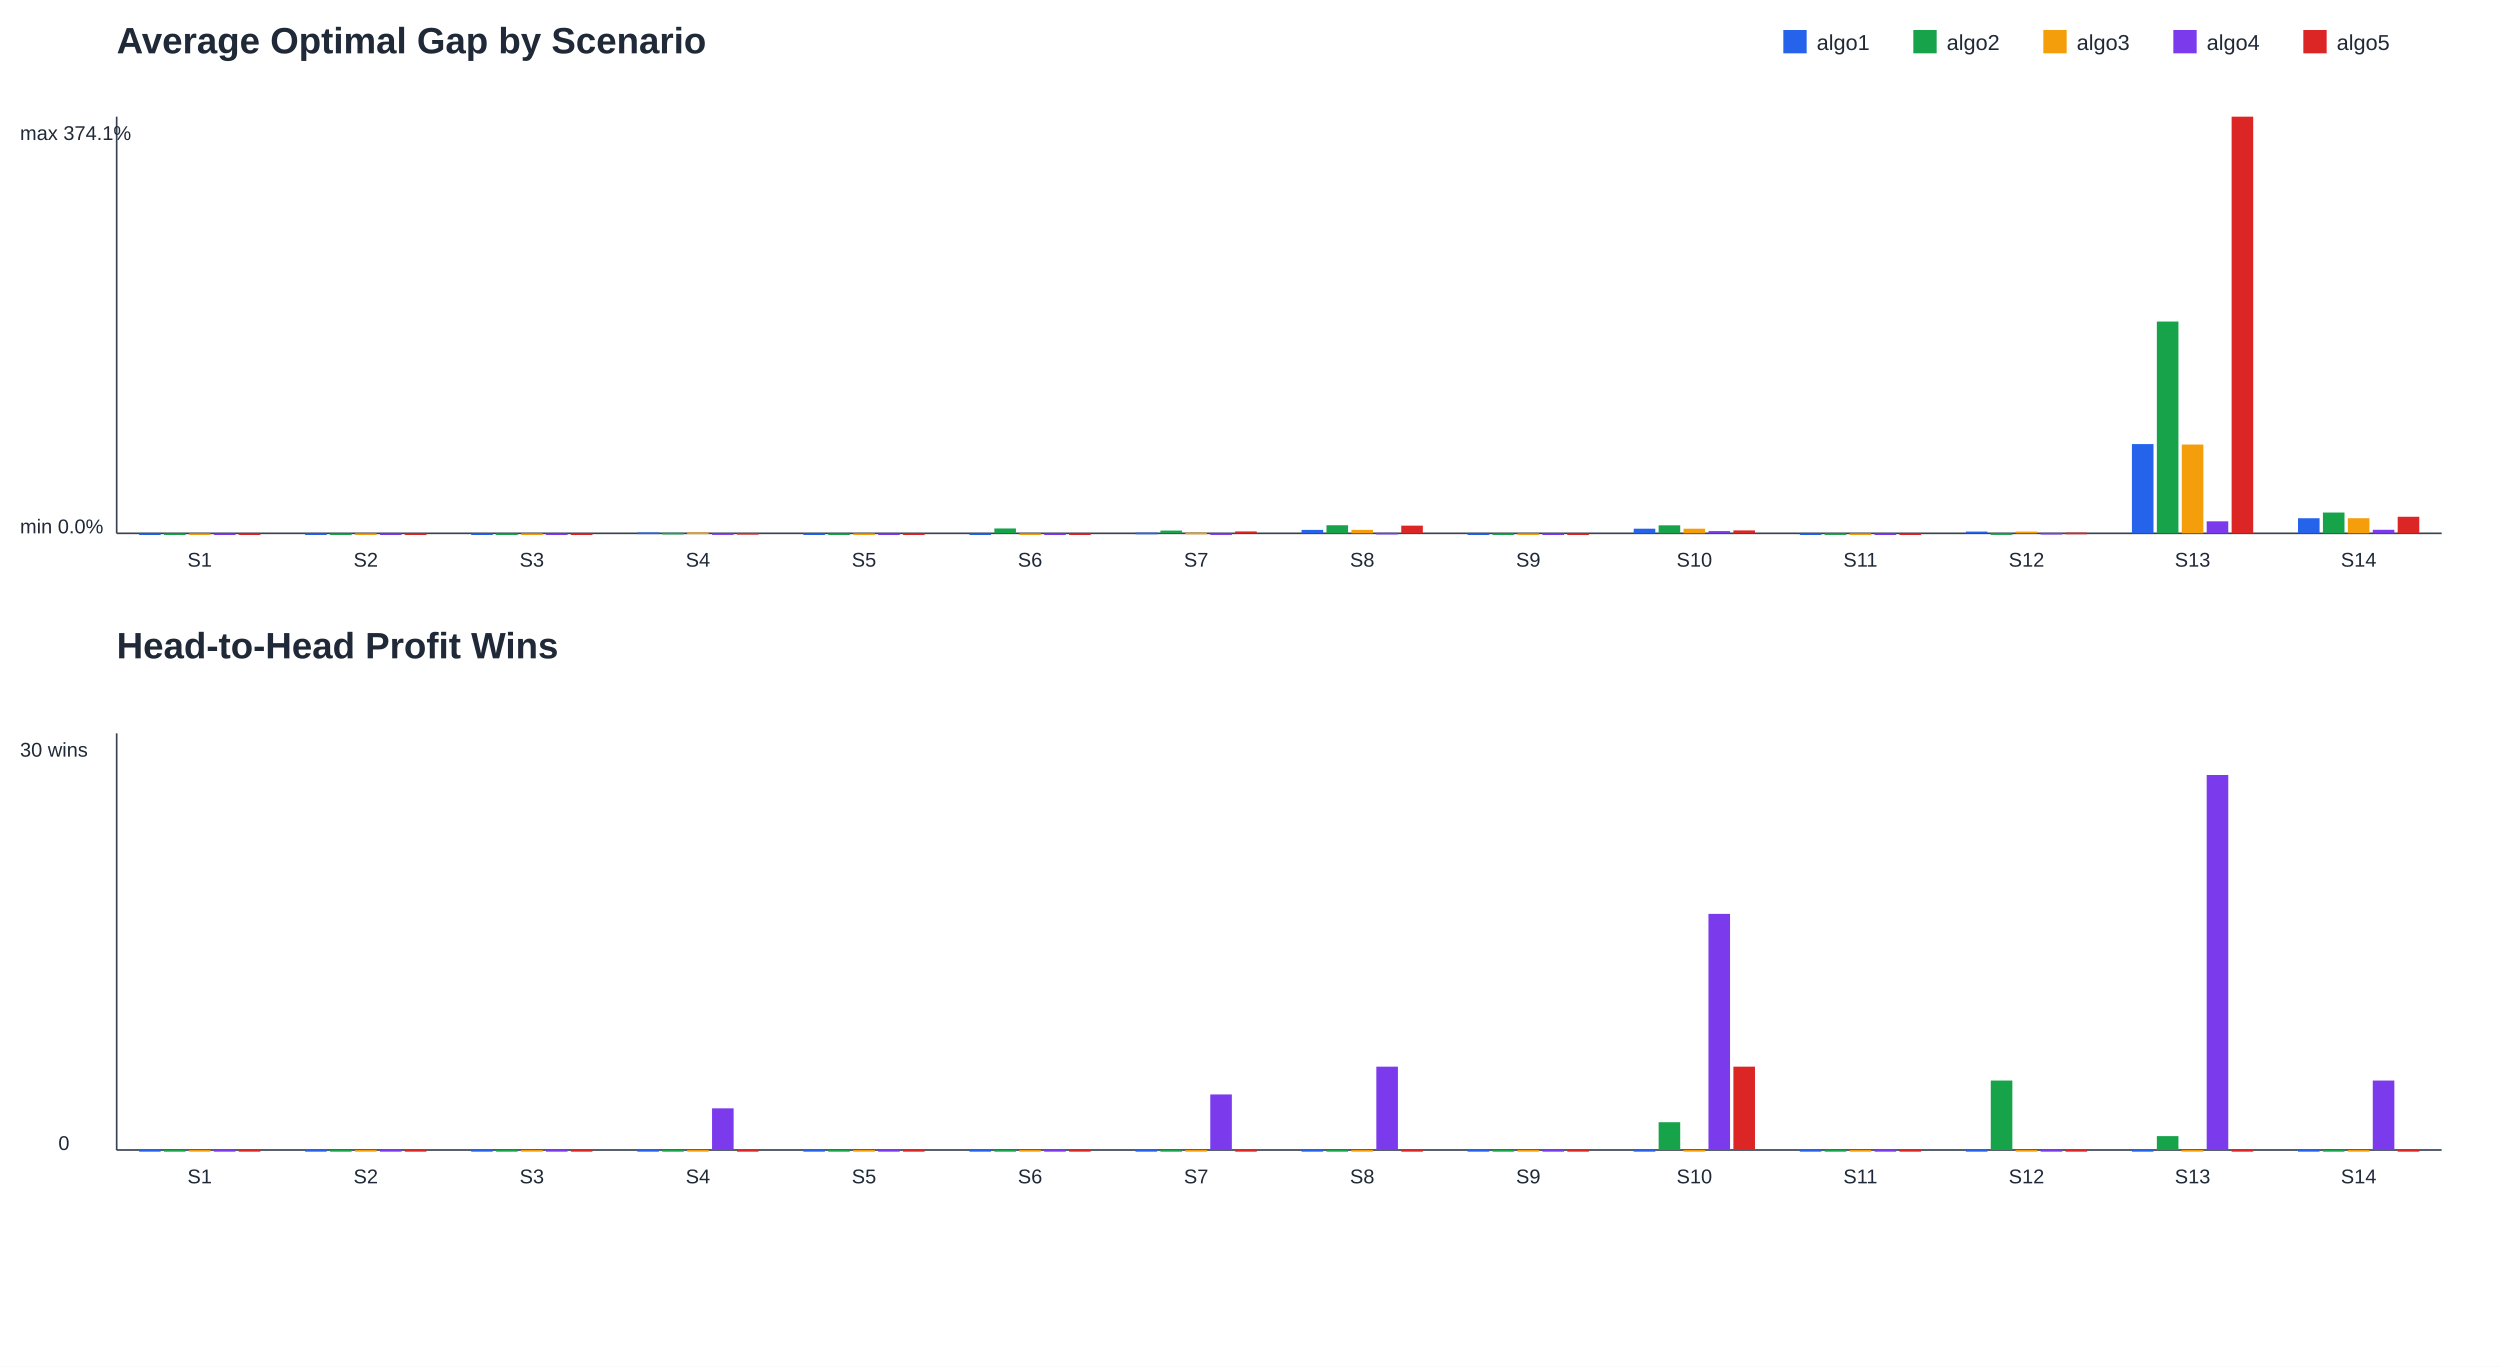
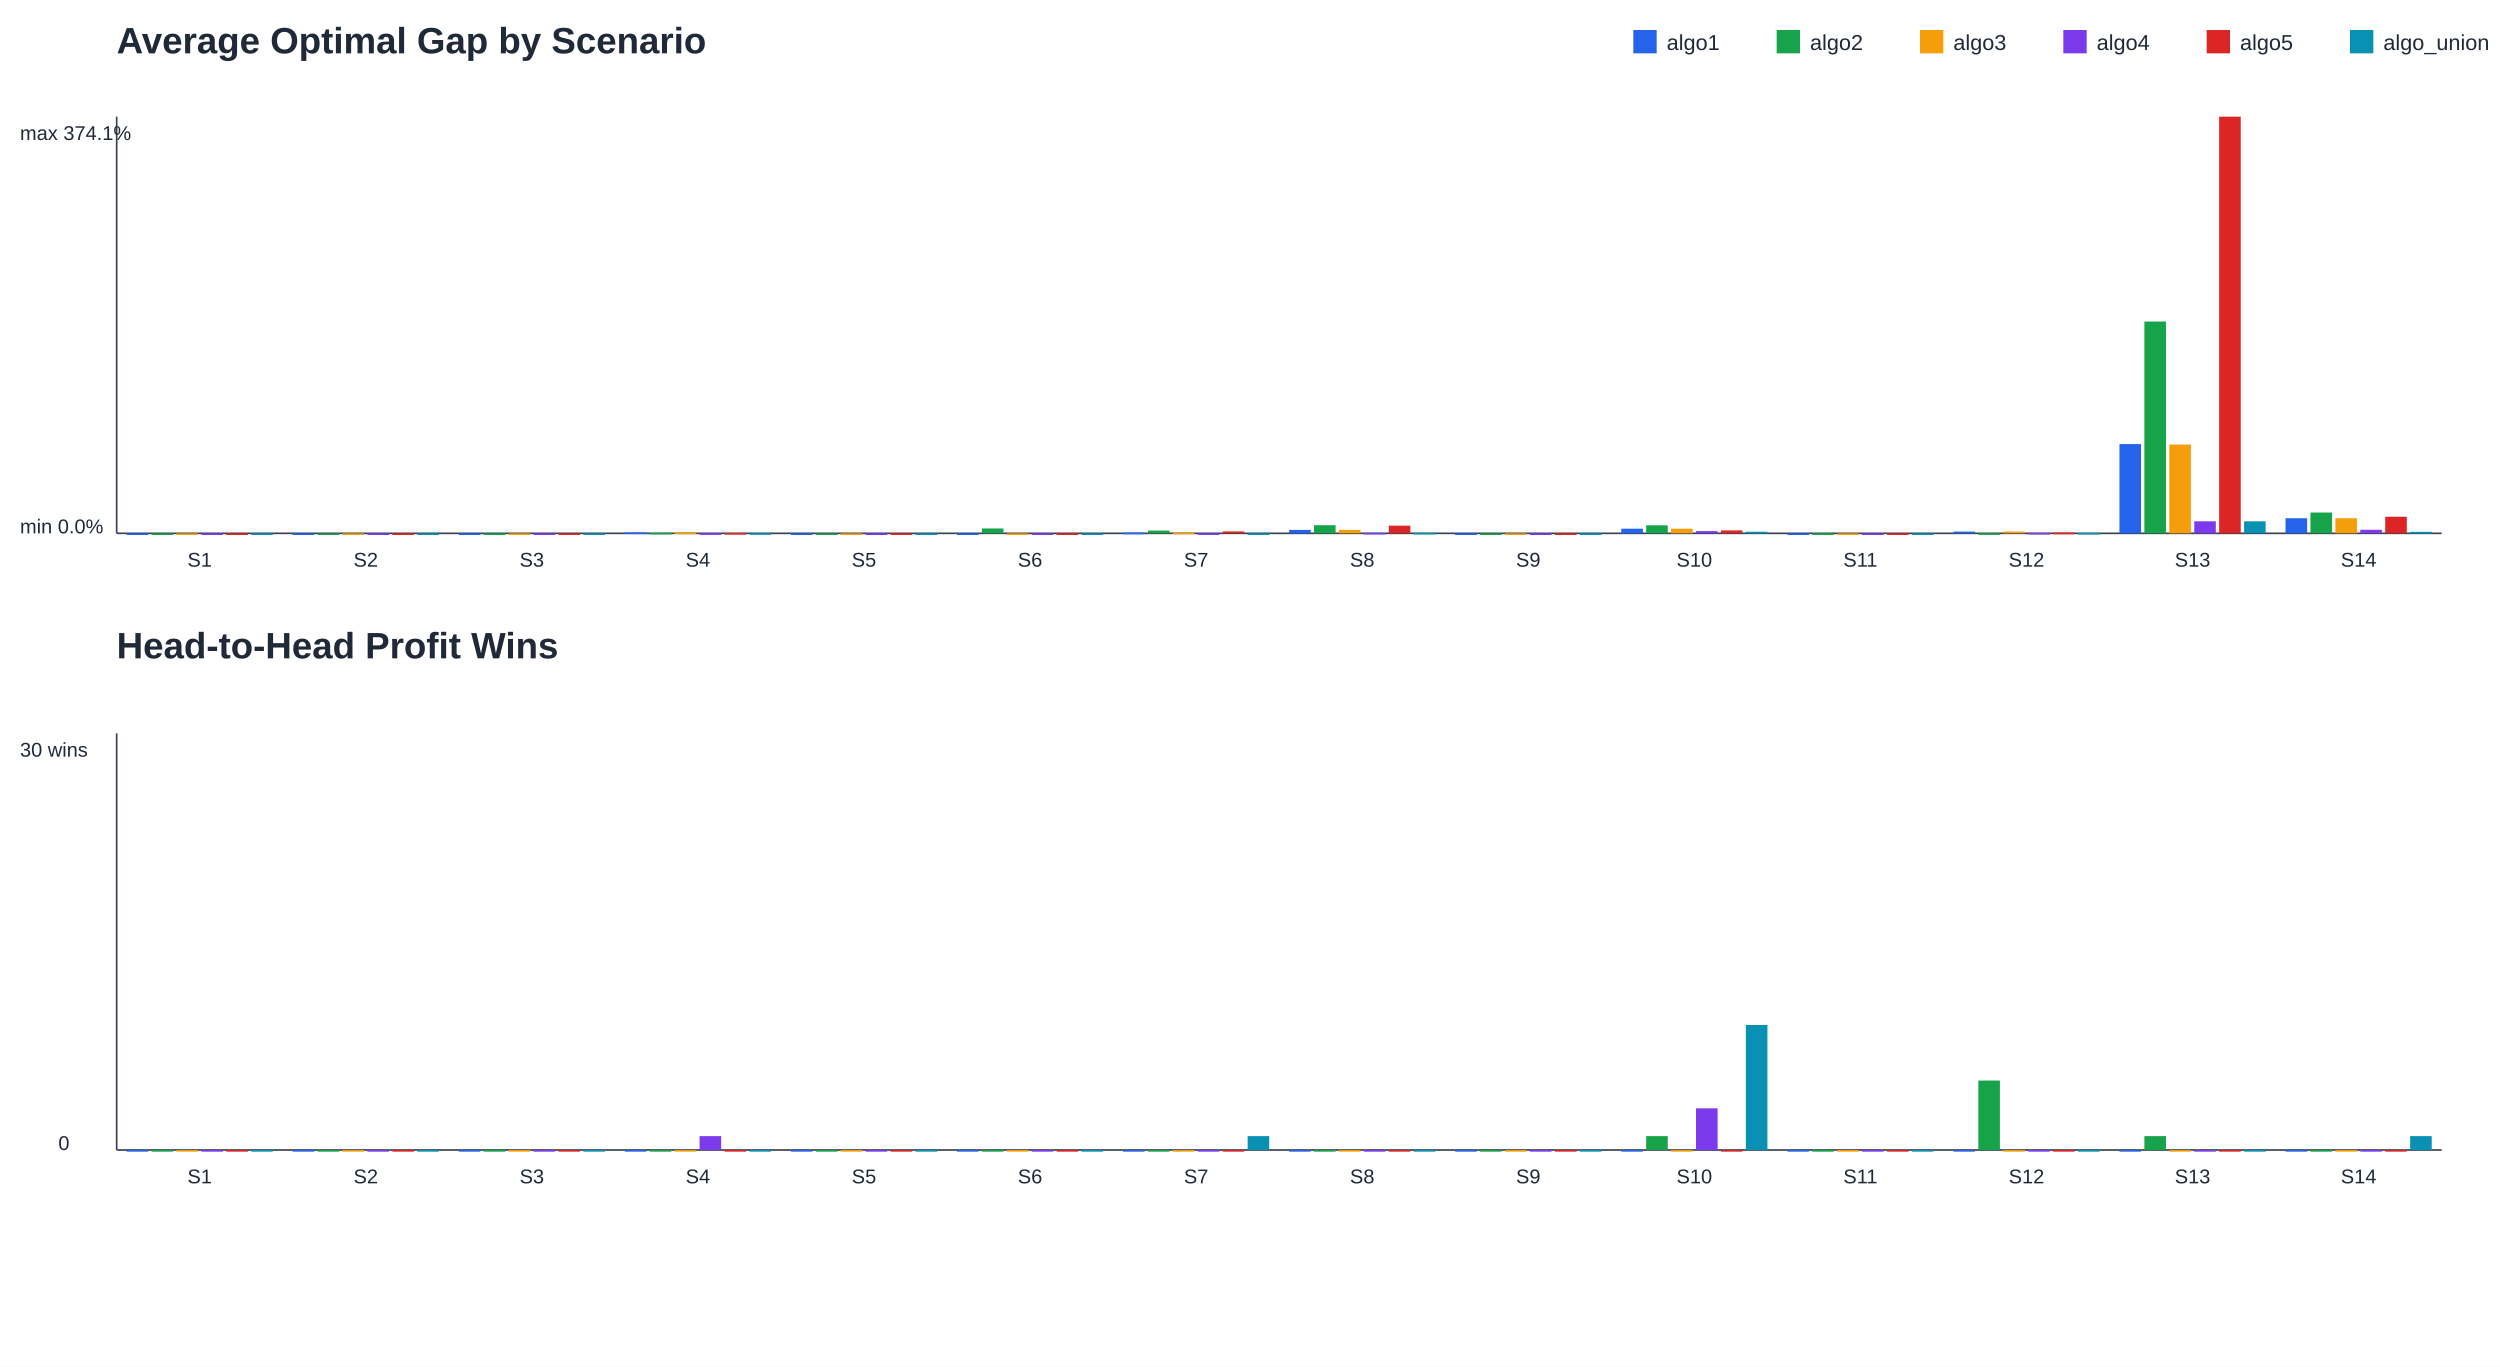
<svg xmlns="http://www.w3.org/2000/svg" width="1500" height="820" viewBox="0 0 1500 820">
  <rect width="100%" height="100%" fill="#ffffff" />
  <style>text{font-family:Arial,Helvetica,sans-serif;fill:#1f2937}.title{font-size:22px;font-weight:700}.label{font-size:12px}.axis{stroke:#374151;stroke-width:1}.grid{stroke:#e5e7eb;stroke-width:1}.legend{font-size:13px}</style>
  <text x="70" y="32" class="title">Average Optimal Gap by Scenario</text>
  <line x1="70" y1="320.00" x2="1465" y2="320.00" class="axis" />
  <line x1="70" y1="70" x2="70" y2="320" class="axis" />
  <text x="70" y="395" class="title">Head-to-Head Profit Wins</text>
  <line x1="70" y1="690.00" x2="1465" y2="690.00" class="axis" />
  <line x1="70" y1="440" x2="70" y2="690" class="axis" />
-   <rect x="1070" y="18" width="14" height="14" fill="#2563eb" />
-   <text x="1090" y="30" class="legend">algo1</text>
-   <rect x="1148" y="18" width="14" height="14" fill="#16a34a" />
-   <text x="1168" y="30" class="legend">algo2</text>
-   <rect x="1226" y="18" width="14" height="14" fill="#f59e0b" />
-   <text x="1246" y="30" class="legend">algo3</text>
-   <rect x="1304" y="18" width="14" height="14" fill="#7c3aed" />
-   <text x="1324" y="30" class="legend">algo4</text>
-   <rect x="1382" y="18" width="14" height="14" fill="#dc2626" />
-   <text x="1402" y="30" class="legend">algo5</text>
-   <rect x="83.44" y="320.00" width="12.95" height="1.00" fill="#2563eb" />
-   <rect x="83.44" y="690.00" width="12.95" height="1.00" fill="#2563eb" />
-   <rect x="98.39" y="320.00" width="12.95" height="1.00" fill="#16a34a" />
-   <rect x="98.39" y="690.00" width="12.95" height="1.00" fill="#16a34a" />
-   <rect x="113.34" y="320.00" width="12.95" height="1.00" fill="#f59e0b" />
-   <rect x="113.34" y="690.00" width="12.95" height="1.00" fill="#f59e0b" />
-   <rect x="128.30" y="320.00" width="12.95" height="1.00" fill="#7c3aed" />
-   <rect x="128.30" y="690.00" width="12.95" height="1.00" fill="#7c3aed" />
-   <rect x="143.25" y="320.00" width="12.95" height="1.00" fill="#dc2626" />
-   <rect x="143.25" y="690.00" width="12.95" height="1.00" fill="#dc2626" />
+   <rect x="980" y="18" width="14" height="14" fill="#2563eb" />
+   <text x="1000" y="30" class="legend">algo1</text>
+   <rect x="1066" y="18" width="14" height="14" fill="#16a34a" />
+   <text x="1086" y="30" class="legend">algo2</text>
+   <rect x="1152" y="18" width="14" height="14" fill="#f59e0b" />
+   <text x="1172" y="30" class="legend">algo3</text>
+   <rect x="1238" y="18" width="14" height="14" fill="#7c3aed" />
+   <text x="1258" y="30" class="legend">algo4</text>
+   <rect x="1324" y="18" width="14" height="14" fill="#dc2626" />
+   <text x="1344" y="30" class="legend">algo5</text>
+   <rect x="1410" y="18" width="14" height="14" fill="#0891b2" />
+   <text x="1430" y="30" class="legend">algo_union</text>
+   <rect x="75.96" y="320.00" width="12.95" height="1.00" fill="#2563eb" />
+   <rect x="75.96" y="690.00" width="12.95" height="1.00" fill="#2563eb" />
+   <rect x="90.91" y="320.00" width="12.95" height="1.00" fill="#16a34a" />
+   <rect x="90.91" y="690.00" width="12.95" height="1.00" fill="#16a34a" />
+   <rect x="105.87" y="320.00" width="12.95" height="1.00" fill="#f59e0b" />
+   <rect x="105.87" y="690.00" width="12.95" height="1.00" fill="#f59e0b" />
+   <rect x="120.82" y="320.00" width="12.95" height="1.00" fill="#7c3aed" />
+   <rect x="120.82" y="690.00" width="12.95" height="1.00" fill="#7c3aed" />
+   <rect x="135.78" y="320.00" width="12.95" height="1.00" fill="#dc2626" />
+   <rect x="135.78" y="690.00" width="12.95" height="1.00" fill="#dc2626" />
+   <rect x="150.73" y="320.00" width="12.95" height="1.00" fill="#0891b2" />
+   <rect x="150.73" y="690.00" width="12.95" height="1.00" fill="#0891b2" />
  <text x="119.82" y="340" text-anchor="middle" class="label">S1</text>
  <text x="119.82" y="710" text-anchor="middle" class="label">S1</text>
-   <rect x="183.08" y="320.00" width="12.95" height="1.00" fill="#2563eb" />
-   <rect x="183.08" y="690.00" width="12.95" height="1.00" fill="#2563eb" />
-   <rect x="198.03" y="320.00" width="12.95" height="1.00" fill="#16a34a" />
-   <rect x="198.03" y="690.00" width="12.95" height="1.00" fill="#16a34a" />
-   <rect x="212.99" y="320.00" width="12.95" height="1.00" fill="#f59e0b" />
-   <rect x="212.99" y="690.00" width="12.95" height="1.00" fill="#f59e0b" />
-   <rect x="227.94" y="320.00" width="12.95" height="1.00" fill="#7c3aed" />
-   <rect x="227.94" y="690.00" width="12.95" height="1.00" fill="#7c3aed" />
-   <rect x="242.89" y="320.00" width="12.95" height="1.00" fill="#dc2626" />
-   <rect x="242.89" y="690.00" width="12.95" height="1.00" fill="#dc2626" />
+   <rect x="175.60" y="320.00" width="12.95" height="1.00" fill="#2563eb" />
+   <rect x="175.60" y="690.00" width="12.95" height="1.00" fill="#2563eb" />
+   <rect x="190.56" y="320.00" width="12.95" height="1.00" fill="#16a34a" />
+   <rect x="190.56" y="690.00" width="12.95" height="1.00" fill="#16a34a" />
+   <rect x="205.51" y="320.00" width="12.95" height="1.00" fill="#f59e0b" />
+   <rect x="205.51" y="690.00" width="12.95" height="1.00" fill="#f59e0b" />
+   <rect x="220.46" y="320.00" width="12.95" height="1.00" fill="#7c3aed" />
+   <rect x="220.46" y="690.00" width="12.95" height="1.00" fill="#7c3aed" />
+   <rect x="235.42" y="320.00" width="12.95" height="1.00" fill="#dc2626" />
+   <rect x="235.42" y="690.00" width="12.95" height="1.00" fill="#dc2626" />
+   <rect x="250.37" y="320.00" width="12.95" height="1.00" fill="#0891b2" />
+   <rect x="250.37" y="690.00" width="12.95" height="1.00" fill="#0891b2" />
  <text x="219.46" y="340" text-anchor="middle" class="label">S2</text>
  <text x="219.46" y="710" text-anchor="middle" class="label">S2</text>
-   <rect x="282.72" y="320.00" width="12.95" height="1.00" fill="#2563eb" />
-   <rect x="282.72" y="690.00" width="12.95" height="1.00" fill="#2563eb" />
-   <rect x="297.68" y="320.00" width="12.95" height="1.00" fill="#16a34a" />
-   <rect x="297.68" y="690.00" width="12.95" height="1.00" fill="#16a34a" />
-   <rect x="312.63" y="320.00" width="12.95" height="1.00" fill="#f59e0b" />
-   <rect x="312.63" y="690.00" width="12.95" height="1.00" fill="#f59e0b" />
-   <rect x="327.58" y="320.00" width="12.95" height="1.00" fill="#7c3aed" />
-   <rect x="327.58" y="690.00" width="12.95" height="1.00" fill="#7c3aed" />
-   <rect x="342.54" y="320.00" width="12.95" height="1.00" fill="#dc2626" />
-   <rect x="342.54" y="690.00" width="12.95" height="1.00" fill="#dc2626" />
+   <rect x="275.25" y="320.00" width="12.95" height="1.00" fill="#2563eb" />
+   <rect x="275.25" y="690.00" width="12.95" height="1.00" fill="#2563eb" />
+   <rect x="290.20" y="320.00" width="12.95" height="1.00" fill="#16a34a" />
+   <rect x="290.20" y="690.00" width="12.95" height="1.00" fill="#16a34a" />
+   <rect x="305.15" y="320.00" width="12.95" height="1.00" fill="#f59e0b" />
+   <rect x="305.15" y="690.00" width="12.95" height="1.00" fill="#f59e0b" />
+   <rect x="320.11" y="320.00" width="12.95" height="1.00" fill="#7c3aed" />
+   <rect x="320.11" y="690.00" width="12.95" height="1.00" fill="#7c3aed" />
+   <rect x="335.06" y="320.00" width="12.95" height="1.00" fill="#dc2626" />
+   <rect x="335.06" y="690.00" width="12.95" height="1.00" fill="#dc2626" />
+   <rect x="350.01" y="320.00" width="12.95" height="1.00" fill="#0891b2" />
+   <rect x="350.01" y="690.00" width="12.95" height="1.00" fill="#0891b2" />
  <text x="319.11" y="340" text-anchor="middle" class="label">S3</text>
  <text x="319.11" y="710" text-anchor="middle" class="label">S3</text>
-   <rect x="382.37" y="319.48" width="12.95" height="1.00" fill="#2563eb" />
-   <rect x="382.37" y="690.00" width="12.95" height="1.00" fill="#2563eb" />
-   <rect x="397.32" y="319.68" width="12.95" height="1.00" fill="#16a34a" />
-   <rect x="397.32" y="690.00" width="12.95" height="1.00" fill="#16a34a" />
-   <rect x="412.27" y="319.48" width="12.95" height="1.00" fill="#f59e0b" />
-   <rect x="412.27" y="690.00" width="12.95" height="1.00" fill="#f59e0b" />
-   <rect x="427.23" y="319.94" width="12.95" height="1.00" fill="#7c3aed" />
-   <rect x="427.23" y="665.00" width="12.95" height="25.00" fill="#7c3aed" />
-   <rect x="442.18" y="319.78" width="12.95" height="1.00" fill="#dc2626" />
-   <rect x="442.18" y="690.00" width="12.95" height="1.00" fill="#dc2626" />
+   <rect x="374.89" y="319.48" width="12.95" height="1.00" fill="#2563eb" />
+   <rect x="374.89" y="690.00" width="12.95" height="1.00" fill="#2563eb" />
+   <rect x="389.84" y="319.68" width="12.95" height="1.00" fill="#16a34a" />
+   <rect x="389.84" y="690.00" width="12.95" height="1.00" fill="#16a34a" />
+   <rect x="404.80" y="319.48" width="12.95" height="1.00" fill="#f59e0b" />
+   <rect x="404.80" y="690.00" width="12.95" height="1.00" fill="#f59e0b" />
+   <rect x="419.75" y="319.94" width="12.95" height="1.00" fill="#7c3aed" />
+   <rect x="419.75" y="681.67" width="12.95" height="8.33" fill="#7c3aed" />
+   <rect x="434.70" y="319.78" width="12.95" height="1.00" fill="#dc2626" />
+   <rect x="434.70" y="690.00" width="12.95" height="1.00" fill="#dc2626" />
+   <rect x="449.66" y="319.89" width="12.95" height="1.00" fill="#0891b2" />
+   <rect x="449.66" y="690.00" width="12.95" height="1.00" fill="#0891b2" />
  <text x="418.75" y="340" text-anchor="middle" class="label">S4</text>
  <text x="418.75" y="710" text-anchor="middle" class="label">S4</text>
-   <rect x="482.01" y="320.00" width="12.95" height="1.00" fill="#2563eb" />
-   <rect x="482.01" y="690.00" width="12.95" height="1.00" fill="#2563eb" />
-   <rect x="496.96" y="320.00" width="12.95" height="1.00" fill="#16a34a" />
-   <rect x="496.96" y="690.00" width="12.95" height="1.00" fill="#16a34a" />
-   <rect x="511.92" y="320.00" width="12.95" height="1.00" fill="#f59e0b" />
-   <rect x="511.92" y="690.00" width="12.95" height="1.00" fill="#f59e0b" />
-   <rect x="526.87" y="320.00" width="12.95" height="1.00" fill="#7c3aed" />
-   <rect x="526.87" y="690.00" width="12.95" height="1.00" fill="#7c3aed" />
-   <rect x="541.82" y="320.00" width="12.95" height="1.00" fill="#dc2626" />
-   <rect x="541.82" y="690.00" width="12.95" height="1.00" fill="#dc2626" />
+   <rect x="474.53" y="320.00" width="12.95" height="1.00" fill="#2563eb" />
+   <rect x="474.53" y="690.00" width="12.95" height="1.00" fill="#2563eb" />
+   <rect x="489.49" y="320.00" width="12.95" height="1.00" fill="#16a34a" />
+   <rect x="489.49" y="690.00" width="12.95" height="1.00" fill="#16a34a" />
+   <rect x="504.44" y="320.00" width="12.95" height="1.00" fill="#f59e0b" />
+   <rect x="504.44" y="690.00" width="12.95" height="1.00" fill="#f59e0b" />
+   <rect x="519.39" y="320.00" width="12.95" height="1.00" fill="#7c3aed" />
+   <rect x="519.39" y="690.00" width="12.95" height="1.00" fill="#7c3aed" />
+   <rect x="534.35" y="320.00" width="12.95" height="1.00" fill="#dc2626" />
+   <rect x="534.35" y="690.00" width="12.95" height="1.00" fill="#dc2626" />
+   <rect x="549.30" y="320.00" width="12.95" height="1.00" fill="#0891b2" />
+   <rect x="549.30" y="690.00" width="12.95" height="1.00" fill="#0891b2" />
  <text x="518.39" y="340" text-anchor="middle" class="label">S5</text>
  <text x="518.39" y="710" text-anchor="middle" class="label">S5</text>
-   <rect x="581.65" y="320.00" width="12.95" height="1.00" fill="#2563eb" />
-   <rect x="581.65" y="690.00" width="12.95" height="1.00" fill="#2563eb" />
-   <rect x="596.61" y="317.08" width="12.95" height="2.92" fill="#16a34a" />
-   <rect x="596.61" y="690.00" width="12.95" height="1.00" fill="#16a34a" />
-   <rect x="611.56" y="320.00" width="12.95" height="1.00" fill="#f59e0b" />
-   <rect x="611.56" y="690.00" width="12.95" height="1.00" fill="#f59e0b" />
-   <rect x="626.51" y="320.00" width="12.95" height="1.00" fill="#7c3aed" />
-   <rect x="626.51" y="690.00" width="12.95" height="1.00" fill="#7c3aed" />
-   <rect x="641.47" y="320.00" width="12.95" height="1.00" fill="#dc2626" />
-   <rect x="641.47" y="690.00" width="12.95" height="1.00" fill="#dc2626" />
+   <rect x="574.17" y="320.00" width="12.95" height="1.00" fill="#2563eb" />
+   <rect x="574.17" y="690.00" width="12.95" height="1.00" fill="#2563eb" />
+   <rect x="589.13" y="317.08" width="12.95" height="2.92" fill="#16a34a" />
+   <rect x="589.13" y="690.00" width="12.95" height="1.00" fill="#16a34a" />
+   <rect x="604.08" y="320.00" width="12.95" height="1.00" fill="#f59e0b" />
+   <rect x="604.08" y="690.00" width="12.95" height="1.00" fill="#f59e0b" />
+   <rect x="619.04" y="320.00" width="12.95" height="1.00" fill="#7c3aed" />
+   <rect x="619.04" y="690.00" width="12.95" height="1.00" fill="#7c3aed" />
+   <rect x="633.99" y="320.00" width="12.95" height="1.00" fill="#dc2626" />
+   <rect x="633.99" y="690.00" width="12.95" height="1.00" fill="#dc2626" />
+   <rect x="648.94" y="320.00" width="12.95" height="1.00" fill="#0891b2" />
+   <rect x="648.94" y="690.00" width="12.95" height="1.00" fill="#0891b2" />
  <text x="618.04" y="340" text-anchor="middle" class="label">S6</text>
  <text x="618.04" y="710" text-anchor="middle" class="label">S6</text>
-   <rect x="681.29" y="319.58" width="12.95" height="1.00" fill="#2563eb" />
-   <rect x="681.29" y="690.00" width="12.95" height="1.00" fill="#2563eb" />
-   <rect x="696.25" y="318.35" width="12.95" height="1.65" fill="#16a34a" />
-   <rect x="696.25" y="690.00" width="12.95" height="1.00" fill="#16a34a" />
-   <rect x="711.20" y="319.58" width="12.95" height="1.00" fill="#f59e0b" />
-   <rect x="711.20" y="690.00" width="12.95" height="1.00" fill="#f59e0b" />
-   <rect x="726.16" y="319.97" width="12.95" height="1.00" fill="#7c3aed" />
-   <rect x="726.16" y="656.67" width="12.95" height="33.33" fill="#7c3aed" />
-   <rect x="741.11" y="318.85" width="12.95" height="1.15" fill="#dc2626" />
-   <rect x="741.11" y="690.00" width="12.95" height="1.00" fill="#dc2626" />
+   <rect x="673.82" y="319.58" width="12.95" height="1.00" fill="#2563eb" />
+   <rect x="673.82" y="690.00" width="12.95" height="1.00" fill="#2563eb" />
+   <rect x="688.77" y="318.35" width="12.95" height="1.65" fill="#16a34a" />
+   <rect x="688.77" y="690.00" width="12.95" height="1.00" fill="#16a34a" />
+   <rect x="703.73" y="319.58" width="12.95" height="1.00" fill="#f59e0b" />
+   <rect x="703.73" y="690.00" width="12.95" height="1.00" fill="#f59e0b" />
+   <rect x="718.68" y="319.97" width="12.95" height="1.00" fill="#7c3aed" />
+   <rect x="718.68" y="690.00" width="12.95" height="1.00" fill="#7c3aed" />
+   <rect x="733.63" y="318.85" width="12.95" height="1.15" fill="#dc2626" />
+   <rect x="733.63" y="690.00" width="12.95" height="1.00" fill="#dc2626" />
+   <rect x="748.59" y="320.00" width="12.95" height="1.00" fill="#0891b2" />
+   <rect x="748.59" y="681.67" width="12.95" height="8.33" fill="#0891b2" />
  <text x="717.68" y="340" text-anchor="middle" class="label">S7</text>
  <text x="717.68" y="710" text-anchor="middle" class="label">S7</text>
-   <rect x="780.94" y="317.94" width="12.95" height="2.06" fill="#2563eb" />
-   <rect x="780.94" y="690.00" width="12.95" height="1.00" fill="#2563eb" />
-   <rect x="795.89" y="315.14" width="12.95" height="4.86" fill="#16a34a" />
-   <rect x="795.89" y="690.00" width="12.95" height="1.00" fill="#16a34a" />
-   <rect x="810.84" y="317.94" width="12.95" height="2.06" fill="#f59e0b" />
-   <rect x="810.84" y="690.00" width="12.95" height="1.00" fill="#f59e0b" />
-   <rect x="825.80" y="319.69" width="12.95" height="1.00" fill="#7c3aed" />
-   <rect x="825.80" y="640.00" width="12.95" height="50.00" fill="#7c3aed" />
-   <rect x="840.75" y="315.39" width="12.95" height="4.61" fill="#dc2626" />
-   <rect x="840.75" y="690.00" width="12.95" height="1.00" fill="#dc2626" />
+   <rect x="773.46" y="317.94" width="12.95" height="2.06" fill="#2563eb" />
+   <rect x="773.46" y="690.00" width="12.95" height="1.00" fill="#2563eb" />
+   <rect x="788.41" y="315.14" width="12.95" height="4.86" fill="#16a34a" />
+   <rect x="788.41" y="690.00" width="12.95" height="1.00" fill="#16a34a" />
+   <rect x="803.37" y="317.94" width="12.95" height="2.06" fill="#f59e0b" />
+   <rect x="803.37" y="690.00" width="12.95" height="1.00" fill="#f59e0b" />
+   <rect x="818.32" y="319.69" width="12.95" height="1.00" fill="#7c3aed" />
+   <rect x="818.32" y="690.00" width="12.95" height="1.00" fill="#7c3aed" />
+   <rect x="833.27" y="315.39" width="12.95" height="4.61" fill="#dc2626" />
+   <rect x="833.27" y="690.00" width="12.95" height="1.00" fill="#dc2626" />
+   <rect x="848.23" y="319.69" width="12.95" height="1.00" fill="#0891b2" />
+   <rect x="848.23" y="690.00" width="12.95" height="1.00" fill="#0891b2" />
  <text x="817.32" y="340" text-anchor="middle" class="label">S8</text>
  <text x="817.32" y="710" text-anchor="middle" class="label">S8</text>
-   <rect x="880.58" y="320.00" width="12.95" height="1.00" fill="#2563eb" />
-   <rect x="880.58" y="690.00" width="12.95" height="1.00" fill="#2563eb" />
-   <rect x="895.53" y="320.00" width="12.95" height="1.00" fill="#16a34a" />
-   <rect x="895.53" y="690.00" width="12.95" height="1.00" fill="#16a34a" />
-   <rect x="910.49" y="320.00" width="12.95" height="1.00" fill="#f59e0b" />
-   <rect x="910.49" y="690.00" width="12.95" height="1.00" fill="#f59e0b" />
-   <rect x="925.44" y="320.00" width="12.95" height="1.00" fill="#7c3aed" />
-   <rect x="925.44" y="690.00" width="12.95" height="1.00" fill="#7c3aed" />
-   <rect x="940.39" y="320.00" width="12.95" height="1.00" fill="#dc2626" />
-   <rect x="940.39" y="690.00" width="12.95" height="1.00" fill="#dc2626" />
+   <rect x="873.10" y="320.00" width="12.95" height="1.00" fill="#2563eb" />
+   <rect x="873.10" y="690.00" width="12.95" height="1.00" fill="#2563eb" />
+   <rect x="888.06" y="320.00" width="12.95" height="1.00" fill="#16a34a" />
+   <rect x="888.06" y="690.00" width="12.95" height="1.00" fill="#16a34a" />
+   <rect x="903.01" y="320.00" width="12.95" height="1.00" fill="#f59e0b" />
+   <rect x="903.01" y="690.00" width="12.95" height="1.00" fill="#f59e0b" />
+   <rect x="917.96" y="320.00" width="12.95" height="1.00" fill="#7c3aed" />
+   <rect x="917.96" y="690.00" width="12.95" height="1.00" fill="#7c3aed" />
+   <rect x="932.92" y="320.00" width="12.95" height="1.00" fill="#dc2626" />
+   <rect x="932.92" y="690.00" width="12.95" height="1.00" fill="#dc2626" />
+   <rect x="947.87" y="320.00" width="12.95" height="1.00" fill="#0891b2" />
+   <rect x="947.87" y="690.00" width="12.95" height="1.00" fill="#0891b2" />
  <text x="916.96" y="340" text-anchor="middle" class="label">S9</text>
  <text x="916.96" y="710" text-anchor="middle" class="label">S9</text>
-   <rect x="980.22" y="317.22" width="12.95" height="2.78" fill="#2563eb" />
-   <rect x="980.22" y="690.00" width="12.95" height="1.00" fill="#2563eb" />
-   <rect x="995.18" y="315.19" width="12.95" height="4.81" fill="#16a34a" />
-   <rect x="995.18" y="673.33" width="12.95" height="16.67" fill="#16a34a" />
-   <rect x="1010.13" y="317.22" width="12.95" height="2.78" fill="#f59e0b" />
-   <rect x="1010.13" y="690.00" width="12.95" height="1.00" fill="#f59e0b" />
-   <rect x="1025.08" y="318.66" width="12.95" height="1.34" fill="#7c3aed" />
-   <rect x="1025.08" y="548.33" width="12.95" height="141.67" fill="#7c3aed" />
-   <rect x="1040.04" y="318.25" width="12.95" height="1.75" fill="#dc2626" />
-   <rect x="1040.04" y="640.00" width="12.95" height="50.00" fill="#dc2626" />
+   <rect x="972.75" y="317.22" width="12.95" height="2.78" fill="#2563eb" />
+   <rect x="972.75" y="690.00" width="12.95" height="1.00" fill="#2563eb" />
+   <rect x="987.70" y="315.19" width="12.95" height="4.81" fill="#16a34a" />
+   <rect x="987.70" y="681.67" width="12.95" height="8.33" fill="#16a34a" />
+   <rect x="1002.65" y="317.22" width="12.95" height="2.78" fill="#f59e0b" />
+   <rect x="1002.65" y="690.00" width="12.95" height="1.00" fill="#f59e0b" />
+   <rect x="1017.61" y="318.66" width="12.95" height="1.34" fill="#7c3aed" />
+   <rect x="1017.61" y="665.00" width="12.95" height="25.00" fill="#7c3aed" />
+   <rect x="1032.56" y="318.25" width="12.95" height="1.75" fill="#dc2626" />
+   <rect x="1032.56" y="690.00" width="12.95" height="1.00" fill="#dc2626" />
+   <rect x="1047.51" y="319.05" width="12.95" height="1.00" fill="#0891b2" />
+   <rect x="1047.51" y="615.00" width="12.95" height="75.00" fill="#0891b2" />
  <text x="1016.61" y="340" text-anchor="middle" class="label">S10</text>
  <text x="1016.61" y="710" text-anchor="middle" class="label">S10</text>
-   <rect x="1079.87" y="320.00" width="12.95" height="1.00" fill="#2563eb" />
-   <rect x="1079.87" y="690.00" width="12.95" height="1.00" fill="#2563eb" />
-   <rect x="1094.82" y="319.96" width="12.95" height="1.00" fill="#16a34a" />
-   <rect x="1094.82" y="690.00" width="12.95" height="1.00" fill="#16a34a" />
-   <rect x="1109.77" y="320.00" width="12.95" height="1.00" fill="#f59e0b" />
-   <rect x="1109.77" y="690.00" width="12.95" height="1.00" fill="#f59e0b" />
-   <rect x="1124.73" y="320.00" width="12.95" height="1.00" fill="#7c3aed" />
-   <rect x="1124.73" y="690.00" width="12.95" height="1.00" fill="#7c3aed" />
-   <rect x="1139.68" y="320.00" width="12.95" height="1.00" fill="#dc2626" />
-   <rect x="1139.68" y="690.00" width="12.95" height="1.00" fill="#dc2626" />
+   <rect x="1072.39" y="320.00" width="12.95" height="1.00" fill="#2563eb" />
+   <rect x="1072.39" y="690.00" width="12.95" height="1.00" fill="#2563eb" />
+   <rect x="1087.34" y="319.96" width="12.95" height="1.00" fill="#16a34a" />
+   <rect x="1087.34" y="690.00" width="12.95" height="1.00" fill="#16a34a" />
+   <rect x="1102.30" y="320.00" width="12.95" height="1.00" fill="#f59e0b" />
+   <rect x="1102.30" y="690.00" width="12.95" height="1.00" fill="#f59e0b" />
+   <rect x="1117.25" y="320.00" width="12.95" height="1.00" fill="#7c3aed" />
+   <rect x="1117.25" y="690.00" width="12.95" height="1.00" fill="#7c3aed" />
+   <rect x="1132.20" y="320.00" width="12.95" height="1.00" fill="#dc2626" />
+   <rect x="1132.20" y="690.00" width="12.95" height="1.00" fill="#dc2626" />
+   <rect x="1147.16" y="320.00" width="12.95" height="1.00" fill="#0891b2" />
+   <rect x="1147.16" y="690.00" width="12.95" height="1.00" fill="#0891b2" />
  <text x="1116.25" y="340" text-anchor="middle" class="label">S11</text>
  <text x="1116.25" y="710" text-anchor="middle" class="label">S11</text>
-   <rect x="1179.51" y="318.95" width="12.95" height="1.05" fill="#2563eb" />
-   <rect x="1179.51" y="690.00" width="12.95" height="1.00" fill="#2563eb" />
-   <rect x="1194.46" y="319.94" width="12.95" height="1.00" fill="#16a34a" />
-   <rect x="1194.46" y="648.33" width="12.95" height="41.67" fill="#16a34a" />
-   <rect x="1209.42" y="318.95" width="12.95" height="1.05" fill="#f59e0b" />
-   <rect x="1209.42" y="690.00" width="12.95" height="1.00" fill="#f59e0b" />
-   <rect x="1224.37" y="319.73" width="12.95" height="1.00" fill="#7c3aed" />
-   <rect x="1224.37" y="690.00" width="12.95" height="1.00" fill="#7c3aed" />
-   <rect x="1239.32" y="319.57" width="12.95" height="1.00" fill="#dc2626" />
-   <rect x="1239.32" y="690.00" width="12.95" height="1.00" fill="#dc2626" />
+   <rect x="1172.03" y="318.95" width="12.95" height="1.05" fill="#2563eb" />
+   <rect x="1172.03" y="690.00" width="12.95" height="1.00" fill="#2563eb" />
+   <rect x="1186.99" y="319.94" width="12.95" height="1.00" fill="#16a34a" />
+   <rect x="1186.99" y="648.33" width="12.95" height="41.67" fill="#16a34a" />
+   <rect x="1201.94" y="318.95" width="12.95" height="1.05" fill="#f59e0b" />
+   <rect x="1201.94" y="690.00" width="12.95" height="1.00" fill="#f59e0b" />
+   <rect x="1216.89" y="319.73" width="12.95" height="1.00" fill="#7c3aed" />
+   <rect x="1216.89" y="690.00" width="12.95" height="1.00" fill="#7c3aed" />
+   <rect x="1231.85" y="319.57" width="12.95" height="1.00" fill="#dc2626" />
+   <rect x="1231.85" y="690.00" width="12.95" height="1.00" fill="#dc2626" />
+   <rect x="1246.80" y="319.74" width="12.95" height="1.00" fill="#0891b2" />
+   <rect x="1246.80" y="690.00" width="12.95" height="1.00" fill="#0891b2" />
  <text x="1215.89" y="340" text-anchor="middle" class="label">S12</text>
  <text x="1215.89" y="710" text-anchor="middle" class="label">S12</text>
-   <rect x="1279.15" y="266.45" width="12.95" height="53.55" fill="#2563eb" />
-   <rect x="1279.15" y="690.00" width="12.95" height="1.00" fill="#2563eb" />
-   <rect x="1294.11" y="192.92" width="12.95" height="127.08" fill="#16a34a" />
-   <rect x="1294.11" y="681.67" width="12.95" height="8.33" fill="#16a34a" />
-   <rect x="1309.06" y="266.73" width="12.95" height="53.27" fill="#f59e0b" />
-   <rect x="1309.06" y="690.00" width="12.95" height="1.00" fill="#f59e0b" />
-   <rect x="1324.01" y="312.79" width="12.95" height="7.21" fill="#7c3aed" />
-   <rect x="1324.01" y="465.00" width="12.95" height="225.00" fill="#7c3aed" />
-   <rect x="1338.97" y="70.00" width="12.95" height="250.00" fill="#dc2626" />
-   <rect x="1338.97" y="690.00" width="12.95" height="1.00" fill="#dc2626" />
+   <rect x="1271.68" y="266.45" width="12.95" height="53.55" fill="#2563eb" />
+   <rect x="1271.68" y="690.00" width="12.95" height="1.00" fill="#2563eb" />
+   <rect x="1286.63" y="192.92" width="12.95" height="127.08" fill="#16a34a" />
+   <rect x="1286.63" y="681.67" width="12.95" height="8.33" fill="#16a34a" />
+   <rect x="1301.58" y="266.73" width="12.95" height="53.27" fill="#f59e0b" />
+   <rect x="1301.58" y="690.00" width="12.95" height="1.00" fill="#f59e0b" />
+   <rect x="1316.54" y="312.79" width="12.95" height="7.21" fill="#7c3aed" />
+   <rect x="1316.54" y="690.00" width="12.95" height="1.00" fill="#7c3aed" />
+   <rect x="1331.49" y="70.00" width="12.95" height="250.00" fill="#dc2626" />
+   <rect x="1331.49" y="690.00" width="12.95" height="1.00" fill="#dc2626" />
+   <rect x="1346.44" y="312.79" width="12.95" height="7.21" fill="#0891b2" />
+   <rect x="1346.44" y="690.00" width="12.95" height="1.00" fill="#0891b2" />
  <text x="1315.54" y="340" text-anchor="middle" class="label">S13</text>
  <text x="1315.54" y="710" text-anchor="middle" class="label">S13</text>
-   <rect x="1378.79" y="310.94" width="12.95" height="9.06" fill="#2563eb" />
-   <rect x="1378.79" y="690.00" width="12.95" height="1.00" fill="#2563eb" />
-   <rect x="1393.75" y="307.52" width="12.95" height="12.48" fill="#16a34a" />
-   <rect x="1393.75" y="690.00" width="12.95" height="1.00" fill="#16a34a" />
-   <rect x="1408.70" y="310.94" width="12.95" height="9.06" fill="#f59e0b" />
-   <rect x="1408.70" y="690.00" width="12.95" height="1.00" fill="#f59e0b" />
-   <rect x="1423.66" y="317.87" width="12.95" height="2.13" fill="#7c3aed" />
-   <rect x="1423.66" y="648.33" width="12.95" height="41.67" fill="#7c3aed" />
-   <rect x="1438.61" y="310.06" width="12.95" height="9.94" fill="#dc2626" />
-   <rect x="1438.61" y="690.00" width="12.95" height="1.00" fill="#dc2626" />
+   <rect x="1371.32" y="310.94" width="12.95" height="9.06" fill="#2563eb" />
+   <rect x="1371.32" y="690.00" width="12.95" height="1.00" fill="#2563eb" />
+   <rect x="1386.27" y="307.52" width="12.95" height="12.48" fill="#16a34a" />
+   <rect x="1386.27" y="690.00" width="12.95" height="1.00" fill="#16a34a" />
+   <rect x="1401.23" y="310.94" width="12.95" height="9.06" fill="#f59e0b" />
+   <rect x="1401.23" y="690.00" width="12.95" height="1.00" fill="#f59e0b" />
+   <rect x="1416.18" y="317.87" width="12.95" height="2.13" fill="#7c3aed" />
+   <rect x="1416.18" y="690.00" width="12.95" height="1.00" fill="#7c3aed" />
+   <rect x="1431.13" y="310.06" width="12.95" height="9.94" fill="#dc2626" />
+   <rect x="1431.13" y="690.00" width="12.95" height="1.00" fill="#dc2626" />
+   <rect x="1446.09" y="319.09" width="12.95" height="1.00" fill="#0891b2" />
+   <rect x="1446.09" y="681.67" width="12.95" height="8.33" fill="#0891b2" />
  <text x="1415.18" y="340" text-anchor="middle" class="label">S14</text>
  <text x="1415.18" y="710" text-anchor="middle" class="label">S14</text>
  <text x="12" y="84" class="label">max 374.1%</text>
  <text x="12" y="320" class="label">min 0.0%</text>
  <text x="12" y="454" class="label">30 wins</text>
  <text x="35" y="690" class="label">0</text>
</svg>
